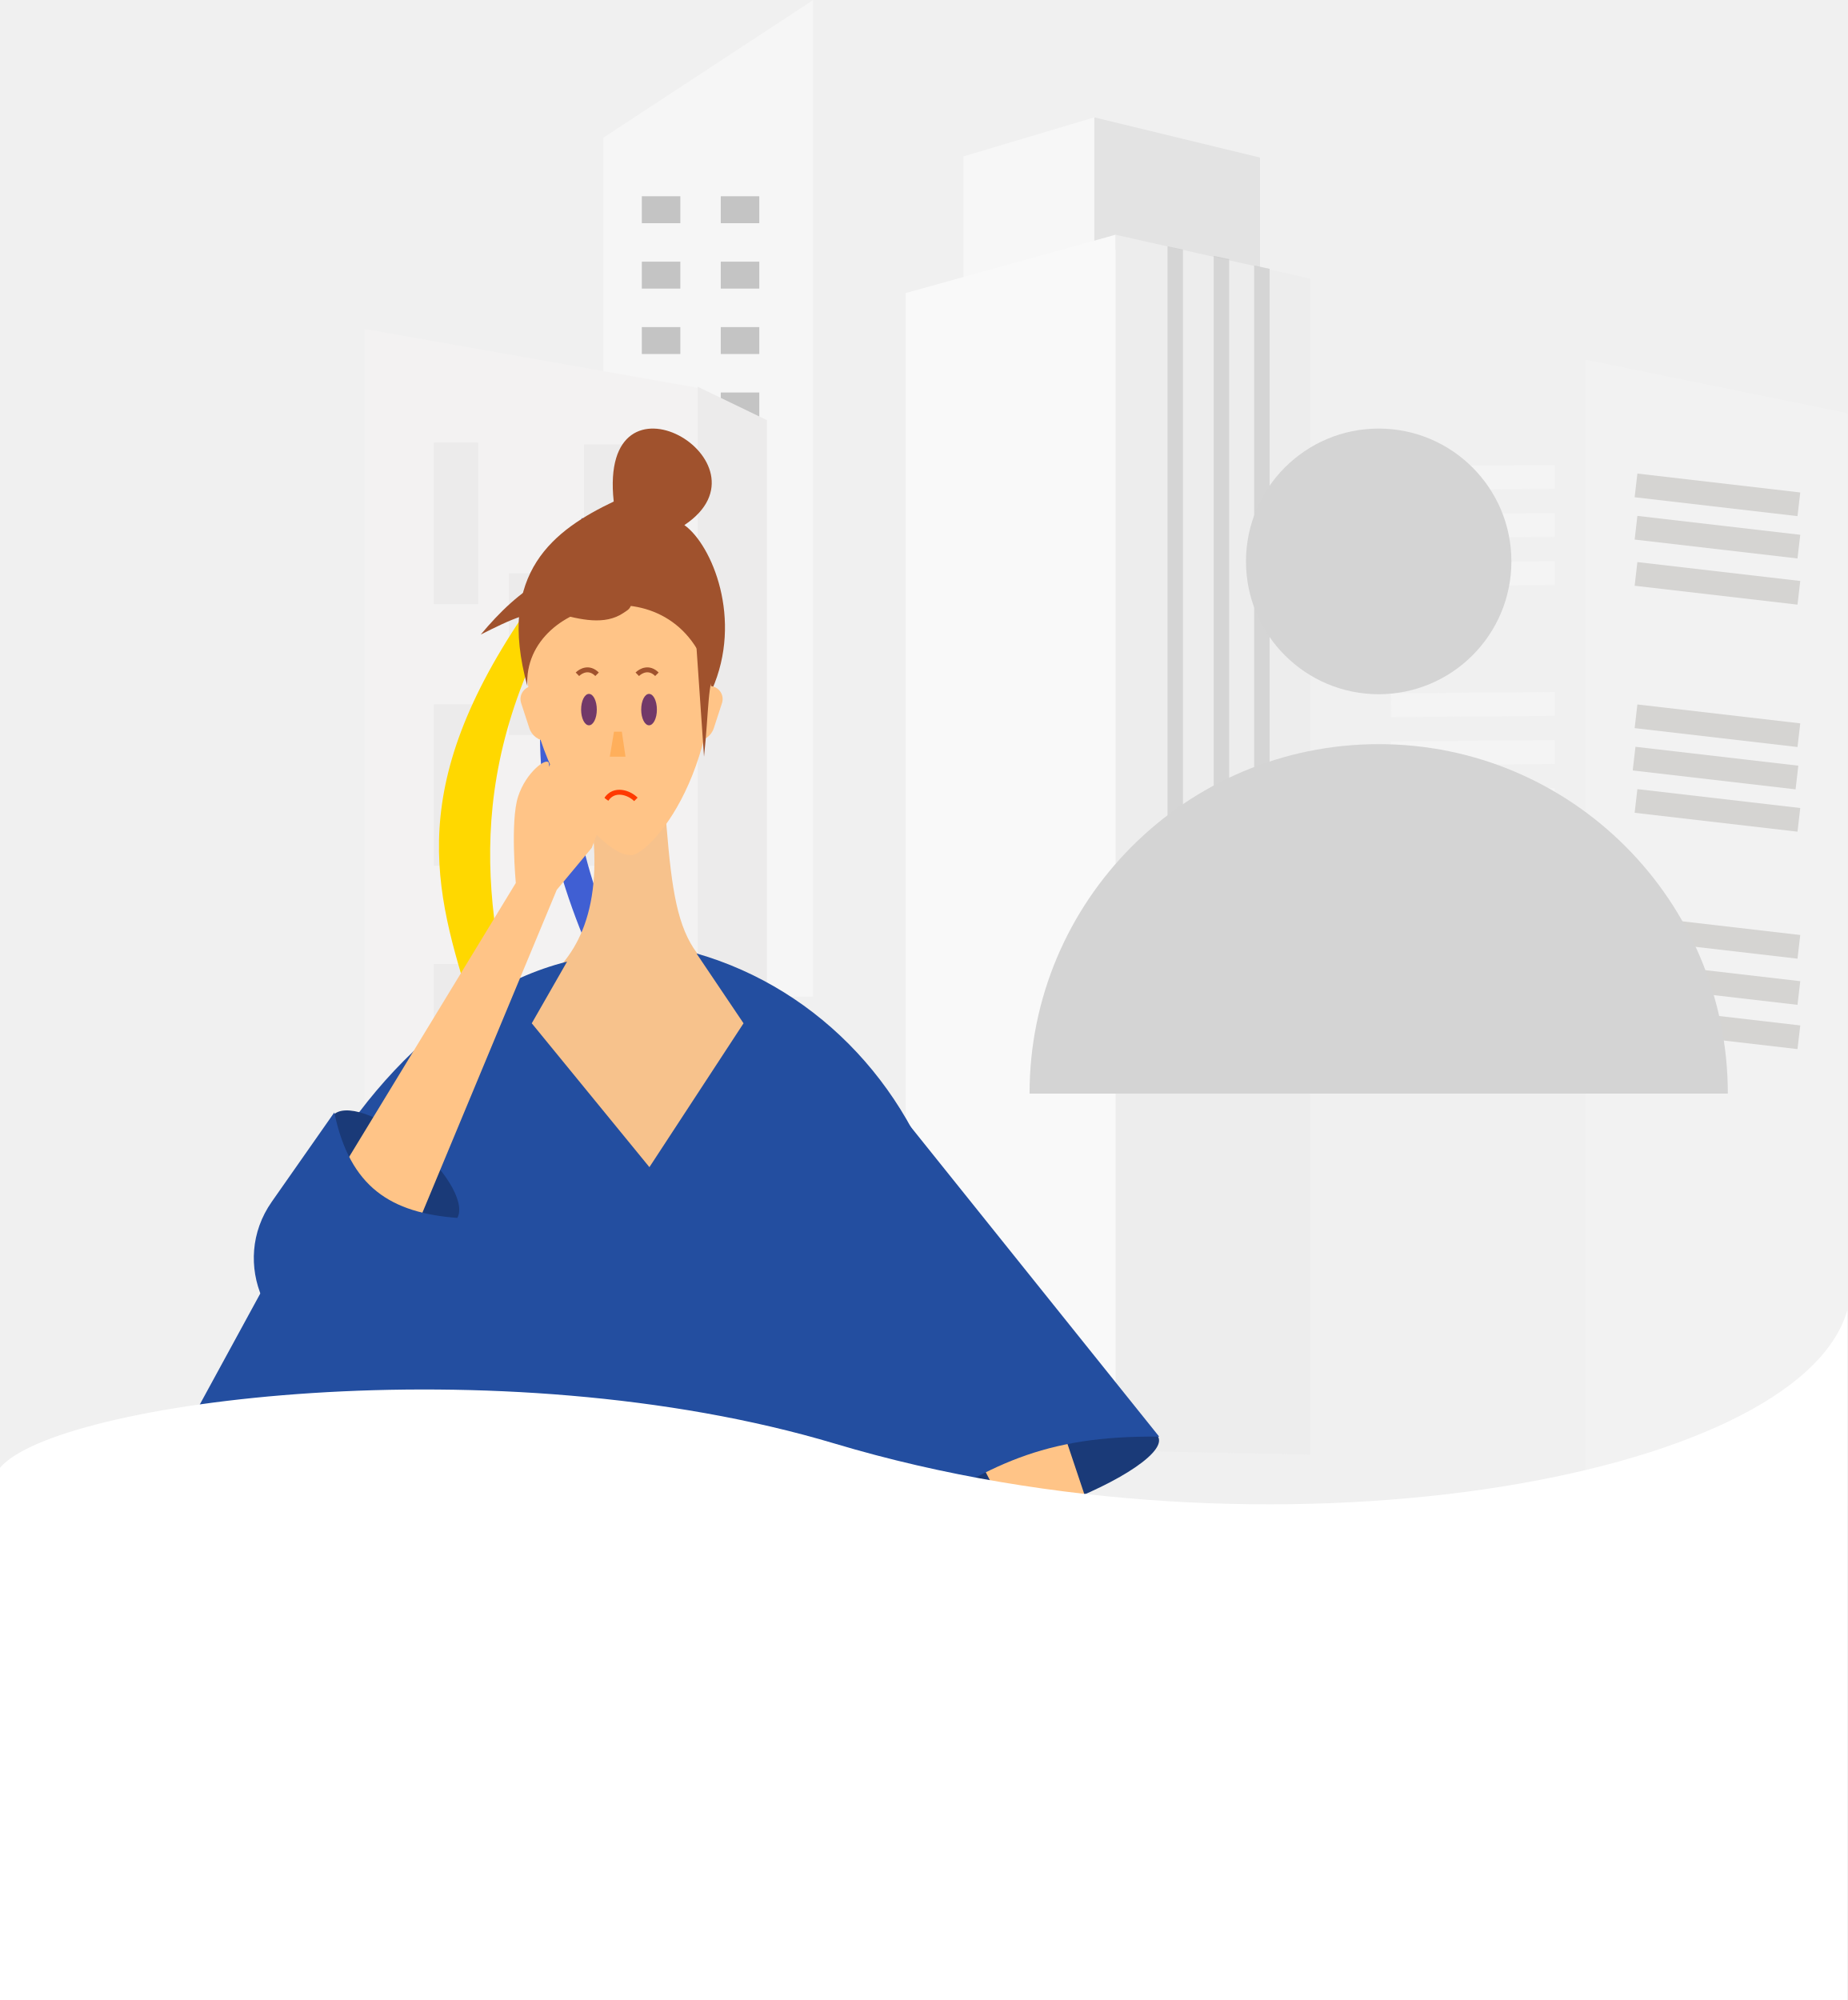
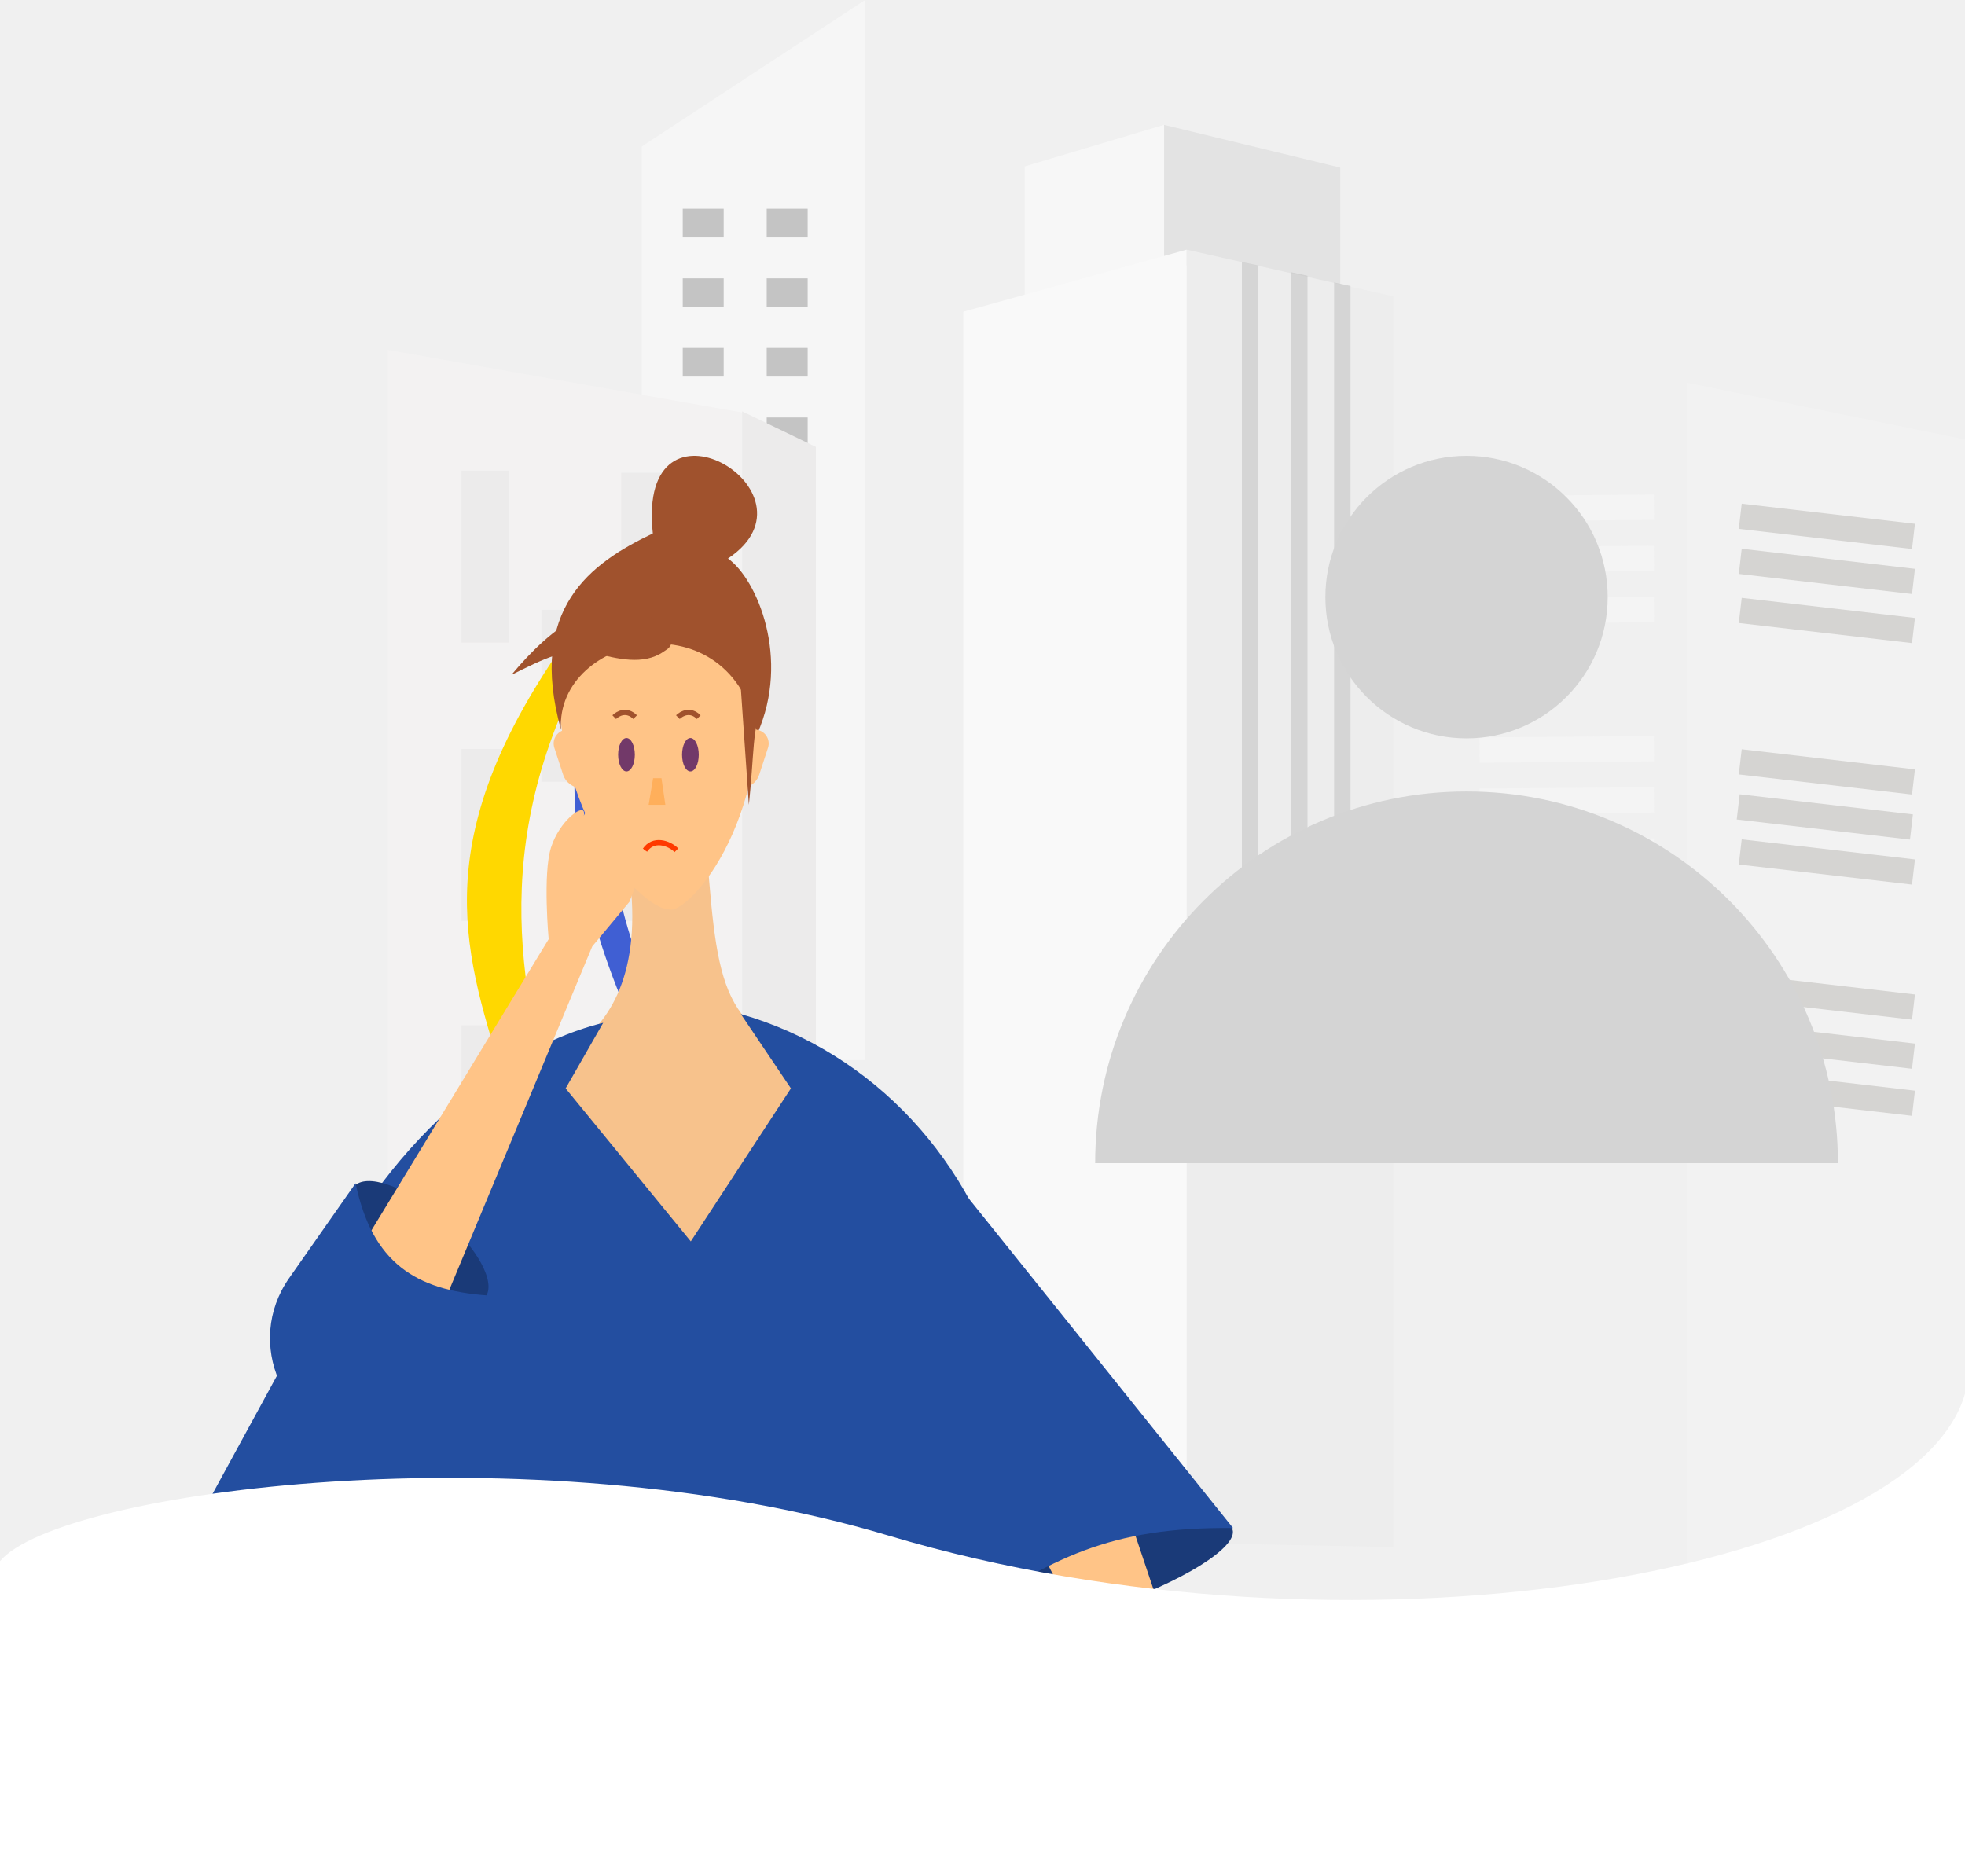
- <svg xmlns="http://www.w3.org/2000/svg" width="375px" height="406px" viewBox="0 0 375 406" version="1.1">
+ <svg xmlns="http://www.w3.org/2000/svg" width="375px" height="358px" viewBox="0 0 375 358" version="1.1">
  <g id="401_sm" stroke="none" stroke-width="1" fill="none" fill-rule="evenodd">
    <g id="Group" transform="translate(74, 0)" fill-rule="nonzero">
      <g id="City">
        <polygon id="Path" fill="#F6F6F6" points="48.473 27.953 91.082 0 91.082 202.323 48.473 202.323" />
        <polygon id="Path" fill="#F0F0F0" points="91.082 0 123.136 9.505 123.136 202.323 91.082 202.323" />
        <rect id="Rectangle" fill="#C4C4C4" x="56.291" y="39.84" width="7.818" height="5.468" />
        <rect id="Rectangle" fill="#C4C4C4" x="72.318" y="39.84" width="7.818" height="5.468" />
        <rect id="Rectangle" fill="#C4C4C4" x="72.318" y="53.12" width="7.818" height="5.468" />
        <rect id="Rectangle" fill="#C4C4C4" x="56.291" y="53.12" width="7.818" height="5.468" />
        <rect id="Rectangle" fill="#C4C4C4" x="56.291" y="66.399" width="7.818" height="5.468" />
        <rect id="Rectangle" fill="#C4C4C4" x="72.318" y="66.399" width="7.818" height="5.468" />
        <rect id="Rectangle" fill="#C4C4C4" x="72.318" y="79.679" width="7.818" height="5.468" />
        <rect id="Rectangle" fill="#C4C4C4" x="56.291" y="79.679" width="7.818" height="5.468" />
        <rect id="Rectangle" fill="#C4C4C4" x="56.291" y="92.959" width="7.818" height="5.468" />
        <rect id="Rectangle" fill="#C4C4C4" x="72.318" y="92.959" width="7.818" height="5.468" />
        <rect id="Rectangle" fill="#C4C4C4" x="72.318" y="106.239" width="7.818" height="5.468" />
        <rect id="Rectangle" fill="#C4C4C4" x="56.291" y="106.239" width="7.818" height="5.468" />
        <rect id="Rectangle" fill="#C4C4C4" x="56.291" y="119.91" width="7.818" height="5.468" />
        <rect id="Rectangle" fill="#C4C4C4" x="72.318" y="119.91" width="7.818" height="5.468" />
        <rect id="Rectangle" fill="#C4C4C4" x="72.318" y="133.19" width="7.818" height="5.468" />
        <rect id="Rectangle" fill="#C4C4C4" x="56.291" y="133.19" width="7.818" height="5.468" />
        <polygon id="Path" fill="#F3F2F2" points="0 285.127 0 66.79 67.627 78.725 67.627 285.127" />
        <rect id="Rectangle" fill="#ECEBEB" x="44.564" y="90.225" width="8.991" height="32.809" />
        <polygon id="Path" fill="#ECEBEB" points="81.7 85.296 67.627 78.508 67.627 285.127 81.7 278.291" />
        <rect id="Rectangle" fill="#ECEBEB" x="14.073" y="89.835" width="8.991" height="32.809" />
        <rect id="Rectangle" fill="#ECEBEB" x="29.318" y="116.394" width="8.991" height="32.809" />
        <rect id="Rectangle" fill="#ECEBEB" x="14.073" y="142.954" width="8.991" height="32.809" />
        <rect id="Rectangle" fill="#ECEBEB" x="44.564" y="142.954" width="8.991" height="32.809" />
        <rect id="Rectangle" fill="#ECEBEB" x="43.782" y="195.683" width="8.991" height="32.809" />
        <rect id="Rectangle" fill="#ECEBEB" x="14.073" y="195.683" width="8.991" height="32.809" />
        <polygon id="Path" fill="#F7F7F7" points="121.573 31.758 148.155 23.826 148.155 51.588 121.573 62.494" />
        <polygon id="Path" fill="#E3E3E3" points="148.155 49.587 148.155 23.826 181.773 31.982 181.773 58.197" />
        <polygon id="Path" fill="#EDEDED" points="191.936 295.282 152.455 294.498 152.455 47.651 191.936 56.538" />
        <polygon id="Path" fill="#F9F9F9" points="109.845 59.491 152.455 47.651 152.455 295.282 109.845 284.43" />
        <polygon id="Path" fill="#C4C4C4" opacity="0.6" points="163.009 207.01 163.009 49.995 166.136 50.665 166.136 207.01" />
        <polygon id="Path" fill="#C4C4C4" opacity="0.6" points="172.391 207.01 172.391 51.948 175.518 52.613 175.518 207.01" />
        <polygon id="Path" fill="#C4C4C4" opacity="0.6" points="180.6 207.01 180.6 53.901 183.727 54.57 183.727 207.01" />
        <polygon id="Path" fill="#F0F0F0" points="247.836 73.039 202.1 74.348 202.1 307 247.836 307" />
        <polygon id="Path" fill="#F2F2F2" points="247.836 305.828 247.836 73.039 301 83.895 301 305.828" />
        <polygon id="Rectangle" fill="#D5D4D2" transform="translate(274.641, 100.4552) rotate(6.62265) translate(-274.641, -100.4552) " points="258 98.038 291.282 98.035 291.282 102.872 258 102.875" />
        <polygon id="Rectangle" fill="#D5D4D2" transform="translate(274.641, 109.0481) rotate(6.62265) translate(-274.641, -109.0481) " points="258 106.631 291.282 106.628 291.282 111.465 258 111.468" />
        <polygon id="Rectangle" fill="#D5D4D2" transform="translate(274.641, 118.4222) rotate(6.62265) translate(-274.641, -118.4222) " points="258 116.005 291.282 116.002 291.282 120.839 258 120.842" />
        <polygon id="Rectangle" fill="#D5D4D2" transform="translate(274.641, 147.3255) rotate(6.62265) translate(-274.641, -147.3255) " points="258 144.909 291.282 144.906 291.282 149.742 258 149.745" />
        <polygon id="Rectangle" fill="#D5D4D2" transform="translate(274.2501, 155.9183) rotate(6.62265) translate(-274.2501, -155.9183) " points="257.61 153.502 290.891 153.498 290.891 158.335 257.609 158.338" />
        <polygon id="Rectangle" fill="#D5D4D2" transform="translate(274.641, 164.5112) rotate(6.62265) translate(-274.641, -164.5112) " points="258 162.094 291.282 162.091 291.282 166.928 258 166.931" />
        <polygon id="Rectangle" fill="#D5D4D2" transform="translate(274.641, 190.2898) rotate(6.62265) translate(-274.641, -190.2898) " points="258 187.873 291.282 187.87 291.282 192.707 258 192.71" />
        <polygon id="Rectangle" fill="#D5D4D2" transform="translate(274.641, 199.6639) rotate(6.62265) translate(-274.641, -199.6639) " points="258 197.247 291.282 197.244 291.282 202.081 258 202.084" />
        <polygon id="Rectangle" fill="#D5D4D2" transform="translate(274.641, 208.6474) rotate(6.62265) translate(-274.641, -208.6474) " points="258 206.231 291.282 206.227 291.282 211.064 258 211.067" />
        <polygon id="Rectangle" fill="#F4F4F4" transform="translate(224.9956, 189.8993) rotate(-0.449978) translate(-224.9956, -189.8993) " points="208.355 187.481 241.637 187.481 241.637 192.318 208.355 192.318" />
        <polygon id="Rectangle" fill="#F4F4F4" transform="translate(224.9956, 199.6639) rotate(-0.449978) translate(-224.9956, -199.6639) " points="208.355 197.245 241.637 197.246 241.637 202.082 208.355 202.082" />
        <polygon id="Rectangle" fill="#F4F4F4" transform="translate(224.9956, 209.4285) rotate(-0.449978) translate(-224.9956, -209.4285) " points="208.355 207.01 241.637 207.01 241.637 211.847 208.355 211.847" />
        <polygon id="Rectangle" fill="#F4F4F4" transform="translate(224.9956, 143.029) rotate(-0.449978) translate(-224.9956, -143.029) " points="208.355 140.611 241.637 140.611 241.637 145.447 208.355 145.447" />
        <polygon id="Rectangle" fill="#F4F4F4" transform="translate(224.9956, 152.7937) rotate(-0.449978) translate(-224.9956, -152.7937) " points="208.355 150.375 241.637 150.375 241.637 155.212 208.355 155.212" />
        <polygon id="Rectangle" fill="#F4F4F4" transform="translate(224.9956, 162.5583) rotate(-0.449978) translate(-224.9956, -162.5583) " points="208.355 160.14 241.637 160.14 241.637 164.977 208.355 164.977" />
        <polygon id="Rectangle" fill="#F4F4F4" transform="translate(224.9956, 96.93998) rotate(-0.449978) translate(-224.9956, -96.93998) " points="208.355 94.522 241.637 94.522 241.637 99.358 208.355 99.358" />
        <polygon id="Rectangle" fill="#F4F4F4" transform="translate(224.9956, 106.7046) rotate(-0.449978) translate(-224.9956, -106.7046) " points="208.355 104.286 241.637 104.286 241.637 109.123 208.355 109.123" />
        <polygon id="Rectangle" fill="#F4F4F4" transform="translate(224.9956, 116.4692) rotate(-0.449978) translate(-224.9956, -116.4692) " points="208.355 114.051 241.637 114.051 241.637 118.888 208.355 118.887" />
      </g>
    </g>
    <g id="Group" transform="translate(209, 87)" fill="#D4D4D4" fill-rule="nonzero">
      <g id="User">
        <path d="M70.874,64.062 C31.642,64.062 -9.52420705e-14,95.912 -9.52420705e-14,135 L141.749,135 C141.749,95.912 110.111,64.062 70.874,64.062 Z" id="Path" />
        <path d="M70.874,53.927 C85.753,53.927 97.812,41.855 97.812,26.964 C97.812,12.072 85.753,-1.19159341e-14 70.874,-1.19159341e-14 C55.996,-1.19159341e-14 43.936,12.072 43.936,26.964 C43.936,41.855 55.996,53.927 70.874,53.927 Z" id="Path" />
      </g>
    </g>
    <g id="Group" transform="translate(30, 87)">
      <path d="M121.873,147.732 C89.457,103.073 77.528,76.484 91.519,20.293 L88.112,18.146 C70.501,67.919 80.494,97.971 115.875,153.472 L115.689,146.214 L121.873,147.732 Z" id="Path" fill="#405FD3" fill-rule="nonzero" />
      <path d="M68.444,199.167 C94.935,109.941 17.374,102.706 93.911,15.273 L97.003,16.032 C33.722,97.539 102.935,138.787 78.165,196.963 L75.202,190.335 L68.444,199.167 Z" id="Path" fill="#FFD800" fill-rule="nonzero" />
      <path d="M139.214,170.212 L72.271,167.821 L65.162,117.53 C65.162,117.53 96.179,117.53 89.804,77.768 L104.945,76.174 C107.051,103.548 108.16,110.701 130.829,116.746 C138.624,129.374 142.101,140.612 139.214,170.212 Z" id="Path" fill="#F7C28C" fill-rule="nonzero" />
      <path d="M97.486,86.541 C92.194,86.289 73.145,66.802 77.233,34.975 L114.508,34.975 C118.371,69.5 101.517,86.821 98.06,86.608 C97.867,86.596 97.68,86.55 97.486,86.541 Z" id="Path" fill="#FFC487" fill-rule="nonzero" />
      <path d="M99.367,49.875 C100.1,49.155 101.758,48.282 103.352,49.875" id="Path" stroke="#A0522D" />
      <path d="M87.219,49.875 C87.952,49.155 89.61,48.282 91.204,49.875" id="Path" stroke="#A0522D" />
      <path d="M99.083,75.274 C97.665,73.856 94.672,72.883 93.078,75.274" id="Path" stroke="#FF3A00" />
      <ellipse id="Oval" fill="#723969" fill-rule="nonzero" cx="101.757" cy="57.048" rx="1.594" ry="3.188" />
      <ellipse id="Oval" fill="#723969" fill-rule="nonzero" cx="89.558" cy="57.048" rx="1.594" ry="3.188" />
      <polygon id="Path" fill="#FFAF5B" fill-rule="nonzero" points="93.788 66.611 94.64 61.526 96.234 61.526 96.976 66.611" />
      <path d="M77.052,52.266 C76.011,33.937 109.727,26.764 114.509,53.063 C120.884,38.718 114.509,23.577 108.93,19.592 C128.056,6.841 91.398,-14.676 94.585,14.811 C82.631,20.506 70.677,29.155 77.052,52.266 Z" id="Path" fill="#A0522D" fill-rule="nonzero" />
      <path d="M67.602,41.804 C74.969,32.958 85.643,23.993 95.677,31.889 C96.464,32.509 97.139,33.264 97.764,34.048 C98.48,34.947 98.279,36.265 97.327,36.909 L96.571,37.421 C92.747,40.009 87.775,38.752 83.308,37.584 C78.449,36.315 73.549,38.848 67.602,41.804 Z" id="Path" fill="#A0522D" fill-rule="nonzero" />
      <path d="M77.457,60.826 L75.792,55.729 C75.235,54.021 76.508,52.266 78.305,52.266 L81.037,63.423 C79.407,63.423 77.963,62.375 77.457,60.826 Z" id="Path" fill="#FFC487" fill-rule="nonzero" />
      <path d="M114.901,60.826 L116.565,55.729 C117.123,54.021 115.85,52.266 114.053,52.266 L111.321,63.423 C112.95,63.423 114.395,62.375 114.901,60.826 Z" id="Path" fill="#FFC487" fill-rule="nonzero" />
      <path d="M112.915,66.611 L111.321,43.5 L115.306,49.875 C113.687,50.393 113.899,57.501 112.915,66.611 Z" id="Path" fill="#A0522D" fill-rule="nonzero" />
      <path d="M85.113,108.214 L77.948,120.729 L101.831,149.932 L120.938,120.729 L111.385,106.545 C136.74,113.831 155.966,134.817 162.3,160.858 L162.337,160.778 L162.519,161.785 C163.072,164.186 163.516,166.629 163.846,169.107 L201.482,240.471 L-9.9475983e-14,217.483 L27.27,167.451 C36.715,141.003 59.277,114.661 85.113,108.214 Z" id="Path" fill="#234EA0" fill-rule="nonzero" />
      <ellipse id="Oval" fill="#1A3A78" fill-rule="nonzero" transform="translate(50.0345, 150.0699) scale(-1, 1) rotate(-40.17253) translate(-50.0345, -150.0699) " cx="50.035" cy="150.07" rx="16.392" ry="6.41" />
      <path d="M74.708,92.244 L31.326,163.537 C34.151,173.383 38.473,175.91 49.326,174.608 L83.024,93.631 L90.126,85.112 L92.447,79.049 C92.447,79.049 93.859,76.2 93.045,75.317 C92.51,74.736 91.978,74.237 91.258,74.561 L88.679,77.393 C88.679,77.393 90.232,72.193 90.872,70.506 C91.511,68.82 88.936,66.422 88.323,68.038 C87.71,69.654 86.491,72.842 86.491,72.842 C86.491,72.842 87.214,70.959 88.014,68.851 C88.814,66.743 85.748,65.73 84.771,68.306 C83.793,70.882 83.4,71.669 83.4,71.669 C83.4,71.669 84.438,69.188 84.9,67.97 C85.362,66.752 82.226,66.543 81.4,68.721 C80.573,70.899 79.721,72.042 79.721,72.042 C79.721,72.042 81.803,69.193 81.416,67.902 C81.029,66.61 76.771,69.729 75.164,74.733 C73.556,79.737 74.708,92.244 74.708,92.244 Z" id="Path" fill="#FFC487" fill-rule="nonzero" />
      <path d="M51.482,189.964 L38.867,188.26 C24.021,186.255 16.569,169.241 25.161,156.969 L37.862,138.829 C41.034,154.08 49.399,159.228 62.879,160.239 L51.482,189.964 Z" id="Path" fill="#234EA0" fill-rule="nonzero" />
      <ellipse id="Oval" fill="#1A3A78" fill-rule="nonzero" transform="translate(179.2777, 213.7219) scale(-1, 1) rotate(18.79614) translate(-179.2777, -213.7219) " cx="179.278" cy="213.722" rx="27.391" ry="6.41" />
      <path d="M205.905,263.392 L179.369,184.268 C170.022,180.08 165.304,181.755 159.302,190.891 L199.484,268.855 L201.418,279.775 L204.556,285.458 C204.556,285.458 205.824,288.374 207.024,288.322 C207.813,288.287 208.537,288.202 208.754,287.443 L208.251,283.645 C208.251,283.645 211.226,288.185 212.103,289.761 C212.979,291.337 216.473,290.915 215.633,289.404 C214.793,287.894 213.141,284.907 213.141,284.907 C213.141,284.907 214.114,286.673 215.21,288.644 C216.306,290.614 219.057,288.924 217.718,286.516 C216.378,284.108 216.03,283.3 216.03,283.3 C216.03,283.3 217.258,285.693 217.891,286.831 C218.524,287.97 220.706,285.708 219.573,283.672 C218.441,281.636 218.117,280.248 218.117,280.248 C218.117,280.248 218.953,283.675 220.189,284.212 C221.426,284.749 221.786,279.483 218.997,275.028 C216.209,270.574 205.905,263.392 205.905,263.392 Z" id="Path" fill="#FFC487" fill-rule="nonzero" />
      <path d="M205.313,204.637 L148.745,134.096 L153.252,221.991 C170.512,210.588 181.605,204.368 205.313,204.637 Z" id="Path" fill="#234EA0" fill-rule="nonzero" />
    </g>
    <g id="Group" transform="translate(0, 266)" fill="#FFFFFF" fill-rule="nonzero">
      <g id="Path">
        <path d="M169.543,27.074 C101.202,6.626 11.281,18.464 0,31.965 L0,140 L375,140 L375,0 C365.073,34.573 257.04,53.253 169.543,27.074 Z" />
      </g>
    </g>
  </g>
</svg>
